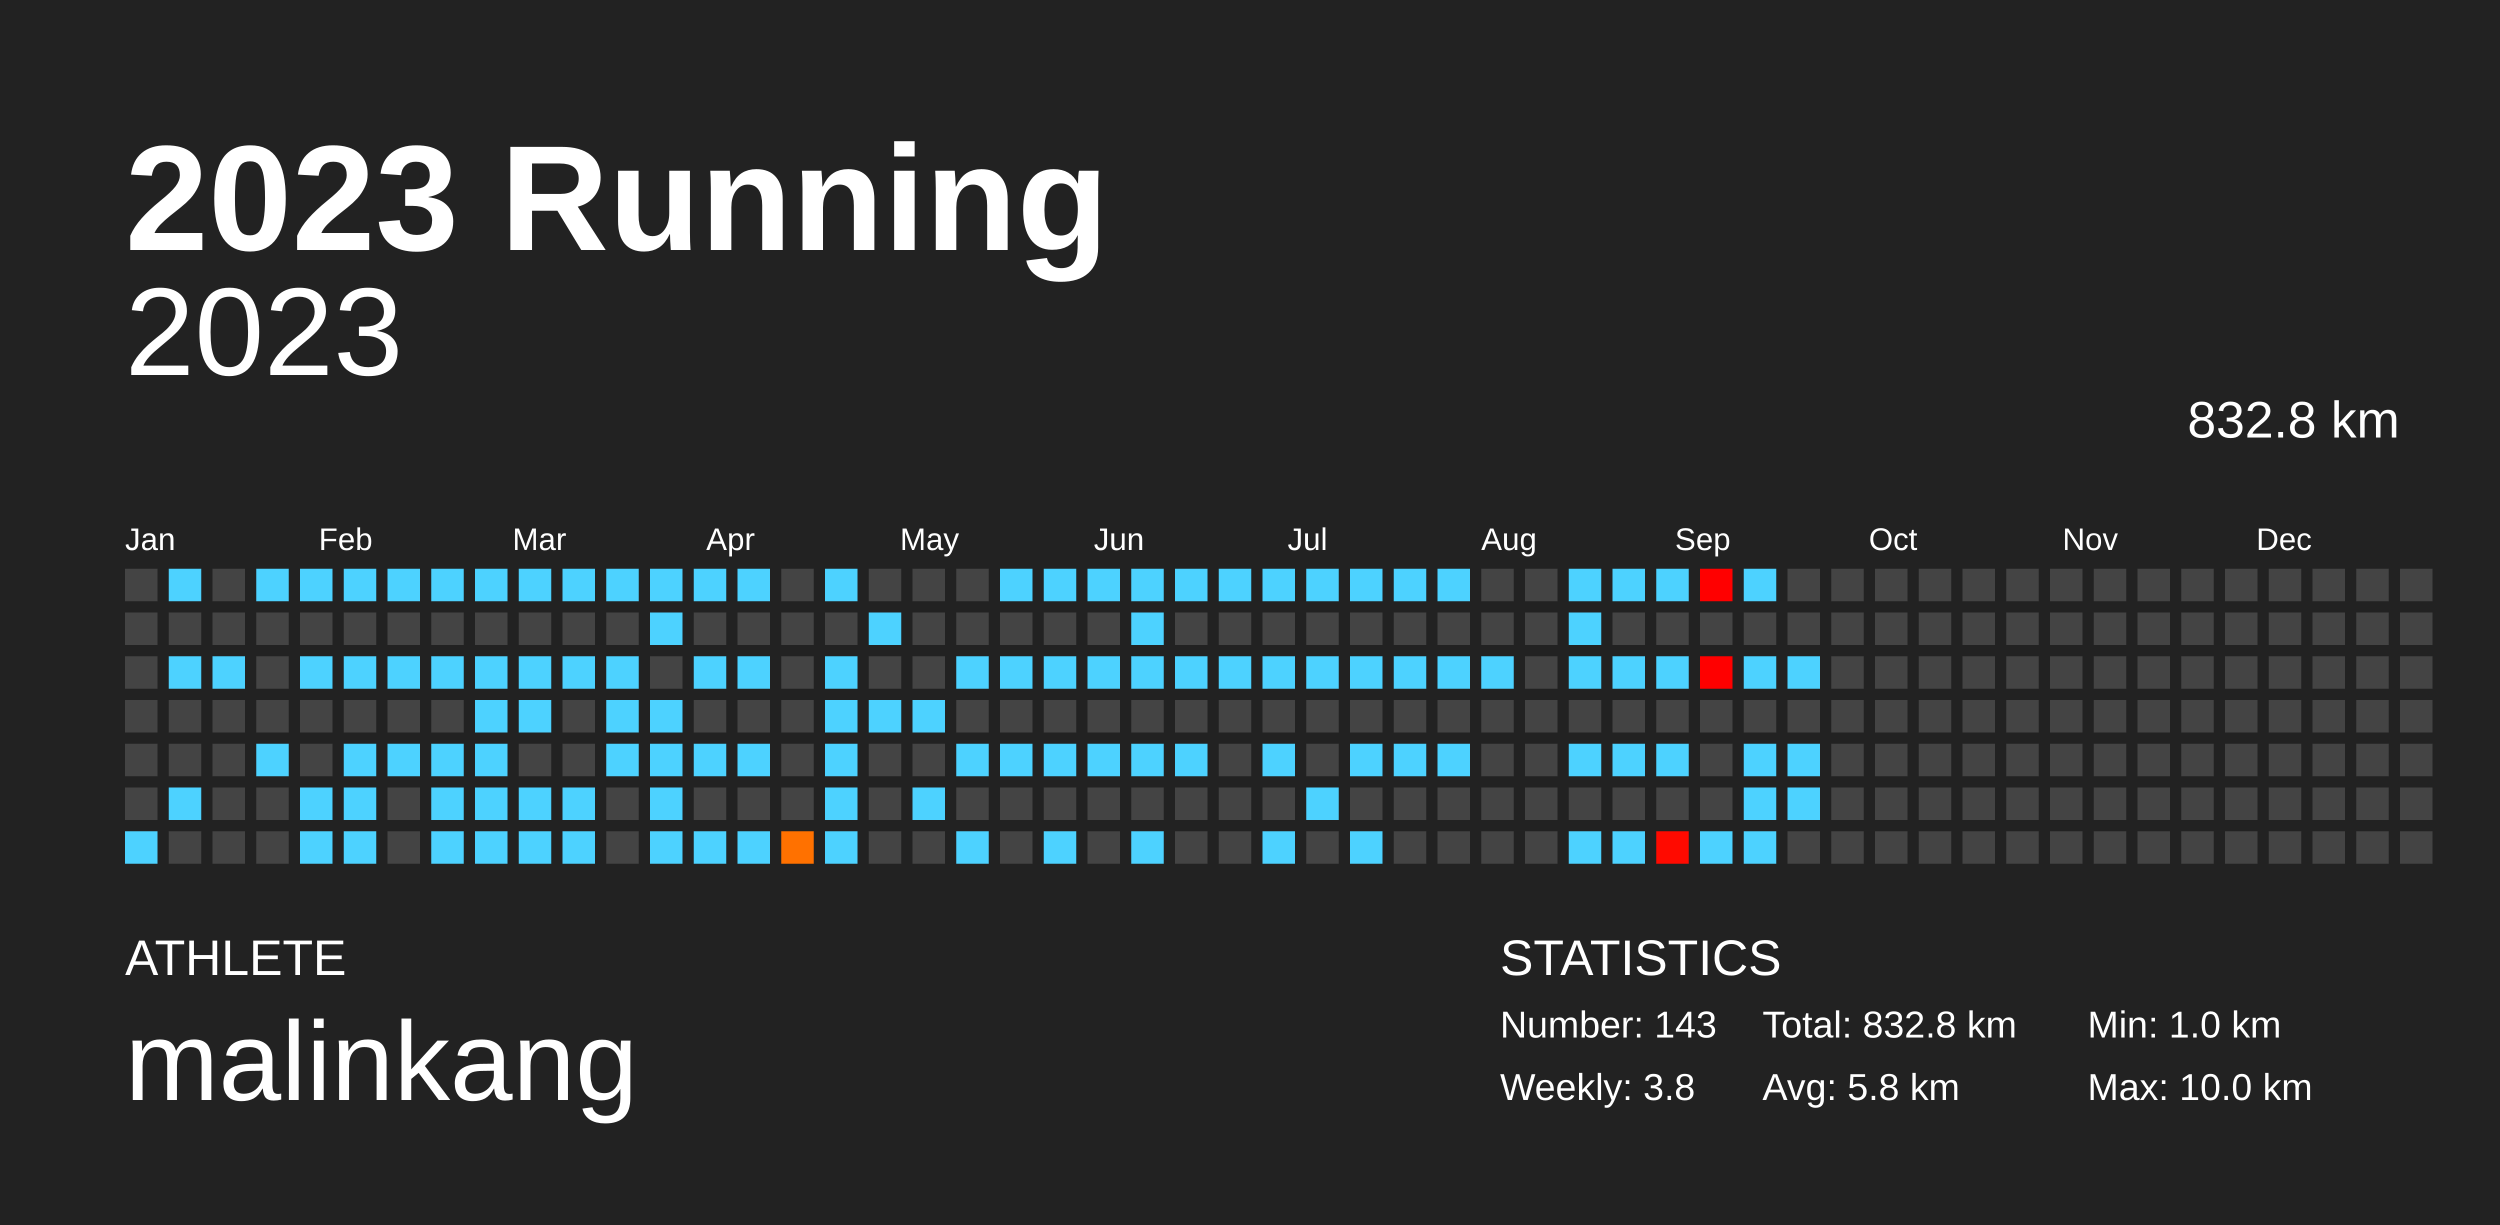
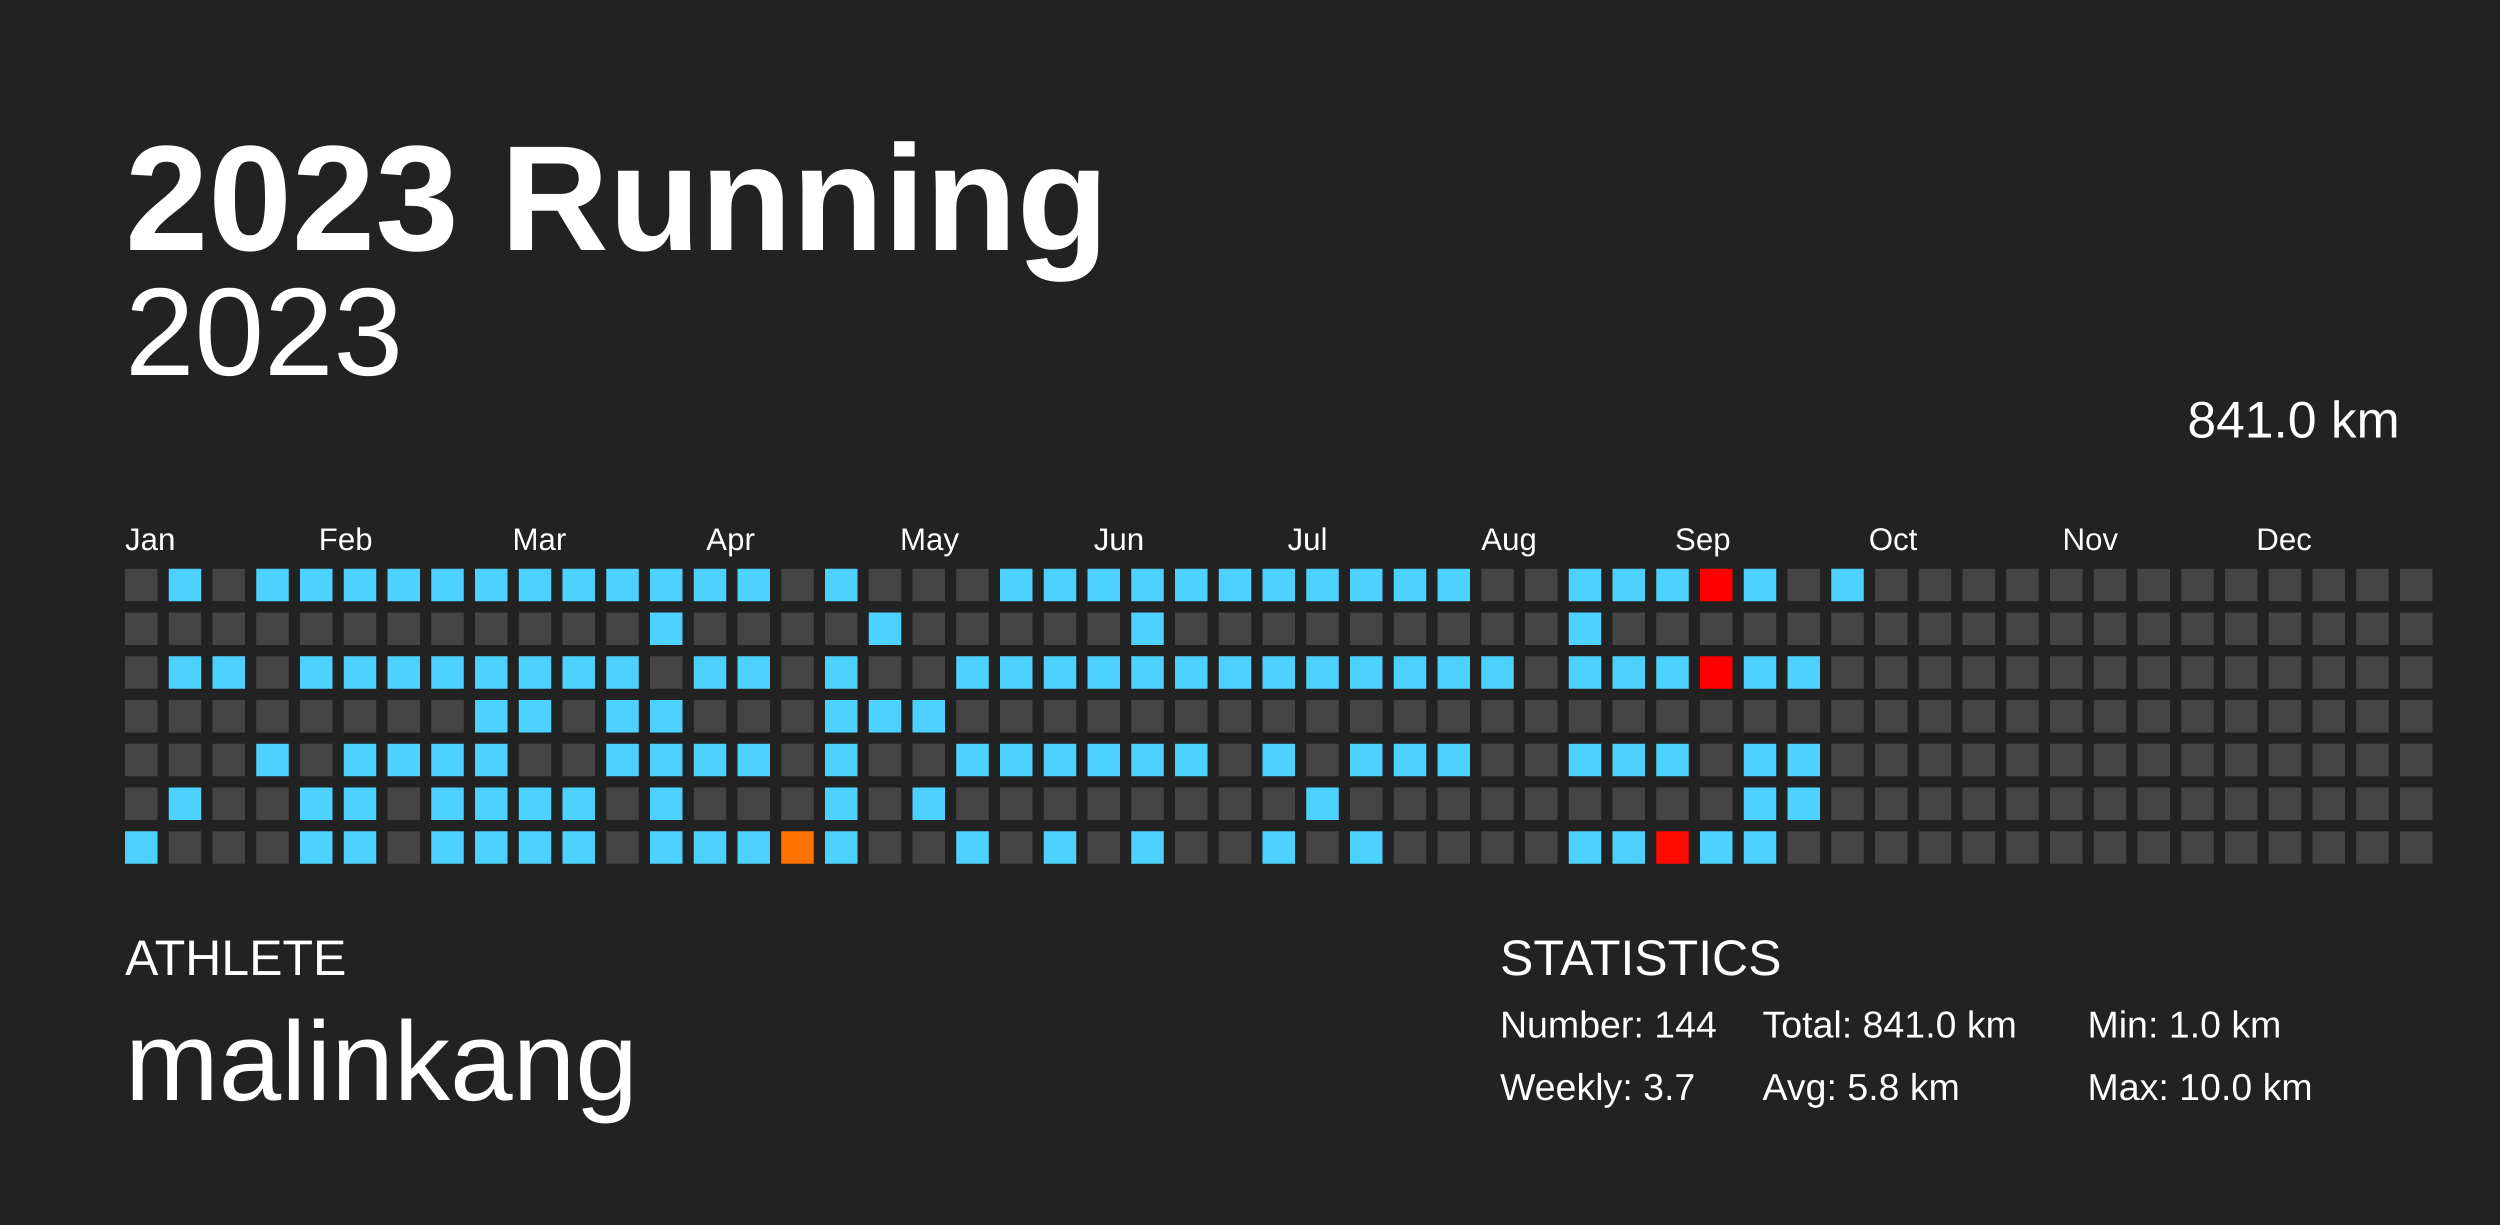
<svg xmlns="http://www.w3.org/2000/svg" baseProfile="full" height="98mm" version="1.1" viewBox="0,0,200,98" width="200mm">
  <defs />
  <rect fill="#222222" height="98" width="200" x="0" y="0" />
  <text fill="#FFFFFF" style="font-size:12px; font-family:Arial; font-weight:bold;" x="10" y="20">2023 Running</text>
  <text fill="#FFFFFF" style="font-size:4px; font-family:Arial" x="10" y="78">ATHLETE</text>
  <text fill="#FFFFFF" style="font-size:9px; font-family:Arial" x="10" y="88">malinkang</text>
  <text fill="#FFFFFF" style="font-size:4px; font-family:Arial" x="120" y="78">STATISTICS</text>
-   <text fill="#FFFFFF" style="font-size:3px; font-family:Arial" x="120" y="83">Number: 143</text>
-   <text fill="#FFFFFF" style="font-size:3px; font-family:Arial" x="120" y="88">Weekly: 3.8</text>
-   <text fill="#FFFFFF" style="font-size:3px; font-family:Arial" x="141" y="83">Total: 832.8 km</text>
+   <text fill="#FFFFFF" style="font-size:3px; font-family:Arial" x="120" y="83">Number: 144</text>
+   <text fill="#FFFFFF" style="font-size:3px; font-family:Arial" x="120" y="88">Weekly: 3.7</text>
+   <text fill="#FFFFFF" style="font-size:3px; font-family:Arial" x="141" y="83">Total: 841.0 km</text>
  <text fill="#FFFFFF" style="font-size:3px; font-family:Arial" x="141" y="88">Avg: 5.8 km</text>
  <text fill="#FFFFFF" style="font-size:3px; font-family:Arial" x="167" y="83">Min: 1.0 km</text>
  <text fill="#FFFFFF" style="font-size:3px; font-family:Arial" x="167" y="88">Max: 10.0 km</text>
  <text alignment-baseline="hanging" fill="#FFFFFF" style="font-size:10.0px; font-family:Arial;" x="10" y="30">2023</text>
-   <text alignment-baseline="hanging" fill="#FFFFFF" style="font-size:4.125px; font-family:Arial;" x="175" y="35">832.8 km</text>
+   <text alignment-baseline="hanging" fill="#FFFFFF" style="font-size:4.125px; font-family:Arial;" x="175" y="35">841.0 km</text>
  <text fill="#FFFFFF" style="font-size:2.5px; font-family:Arial" x="10.0" y="44">Jan</text>
  <text fill="#FFFFFF" style="font-size:2.5px; font-family:Arial" x="25.5" y="44">Feb</text>
  <text fill="#FFFFFF" style="font-size:2.5px; font-family:Arial" x="41.0" y="44">Mar</text>
  <text fill="#FFFFFF" style="font-size:2.5px; font-family:Arial" x="56.5" y="44">Apr</text>
  <text fill="#FFFFFF" style="font-size:2.5px; font-family:Arial" x="72.0" y="44">May</text>
  <text fill="#FFFFFF" style="font-size:2.5px; font-family:Arial" x="87.5" y="44">Jun</text>
  <text fill="#FFFFFF" style="font-size:2.5px; font-family:Arial" x="103.0" y="44">Jul</text>
  <text fill="#FFFFFF" style="font-size:2.5px; font-family:Arial" x="118.5" y="44">Aug</text>
  <text fill="#FFFFFF" style="font-size:2.5px; font-family:Arial" x="134.0" y="44">Sep</text>
  <text fill="#FFFFFF" style="font-size:2.5px; font-family:Arial" x="149.5" y="44">Oct</text>
  <text fill="#FFFFFF" style="font-size:2.5px; font-family:Arial" x="165.0" y="44">Nov</text>
  <text fill="#FFFFFF" style="font-size:2.5px; font-family:Arial" x="180.5" y="44">Dec</text>
  <rect fill="#444444" height="2.6" width="2.6" x="10.0" y="45.5" />
  <rect fill="#444444" height="2.6" width="2.6" x="10.0" y="49.0" />
  <rect fill="#444444" height="2.6" width="2.6" x="10.0" y="52.5" />
  <rect fill="#444444" height="2.6" width="2.6" x="10.0" y="56.0" />
  <rect fill="#444444" height="2.6" width="2.6" x="10.0" y="59.5" />
  <rect fill="#444444" height="2.6" width="2.6" x="10.0" y="63.0" />
  <rect fill="#4dd2ff" height="2.6" width="2.6" x="10.0" y="66.5" />
  <rect fill="#4dd2ff" height="2.6" width="2.6" x="13.5" y="45.5" />
  <rect fill="#444444" height="2.6" width="2.6" x="13.5" y="49.0" />
  <rect fill="#4dd2ff" height="2.6" width="2.6" x="13.5" y="52.5" />
  <rect fill="#444444" height="2.6" width="2.6" x="13.5" y="56.0" />
  <rect fill="#444444" height="2.6" width="2.6" x="13.5" y="59.5" />
  <rect fill="#4dd2ff" height="2.6" width="2.6" x="13.5" y="63.0" />
  <rect fill="#444444" height="2.6" width="2.6" x="13.5" y="66.5" />
  <rect fill="#444444" height="2.6" width="2.6" x="17.0" y="45.5" />
  <rect fill="#444444" height="2.6" width="2.6" x="17.0" y="49.0" />
  <rect fill="#4dd2ff" height="2.6" width="2.6" x="17.0" y="52.5" />
  <rect fill="#444444" height="2.6" width="2.6" x="17.0" y="56.0" />
  <rect fill="#444444" height="2.6" width="2.6" x="17.0" y="59.5" />
  <rect fill="#444444" height="2.6" width="2.6" x="17.0" y="63.0" />
  <rect fill="#444444" height="2.6" width="2.6" x="17.0" y="66.5" />
  <rect fill="#4dd2ff" height="2.6" width="2.6" x="20.5" y="45.5" />
  <rect fill="#444444" height="2.6" width="2.6" x="20.5" y="49.0" />
  <rect fill="#444444" height="2.6" width="2.6" x="20.5" y="52.5" />
  <rect fill="#444444" height="2.6" width="2.6" x="20.5" y="56.0" />
  <rect fill="#4dd2ff" height="2.6" width="2.6" x="20.5" y="59.5" />
  <rect fill="#444444" height="2.6" width="2.6" x="20.5" y="63.0" />
  <rect fill="#444444" height="2.6" width="2.6" x="20.5" y="66.5" />
  <rect fill="#4dd2ff" height="2.6" width="2.6" x="24.0" y="45.5" />
  <rect fill="#444444" height="2.6" width="2.6" x="24.0" y="49.0" />
  <rect fill="#4dd2ff" height="2.6" width="2.6" x="24.0" y="52.5" />
  <rect fill="#444444" height="2.6" width="2.6" x="24.0" y="56.0" />
  <rect fill="#444444" height="2.6" width="2.6" x="24.0" y="59.5" />
  <rect fill="#4dd2ff" height="2.6" width="2.6" x="24.0" y="63.0" />
  <rect fill="#4dd2ff" height="2.6" width="2.6" x="24.0" y="66.5" />
  <rect fill="#4dd2ff" height="2.6" width="2.6" x="27.5" y="45.5" />
  <rect fill="#444444" height="2.6" width="2.6" x="27.5" y="49.0" />
  <rect fill="#4dd2ff" height="2.6" width="2.6" x="27.5" y="52.5" />
  <rect fill="#444444" height="2.6" width="2.6" x="27.5" y="56.0" />
  <rect fill="#4dd2ff" height="2.6" width="2.6" x="27.5" y="59.5" />
  <rect fill="#4dd2ff" height="2.6" width="2.6" x="27.5" y="63.0" />
  <rect fill="#4dd2ff" height="2.6" width="2.6" x="27.5" y="66.5" />
  <rect fill="#4dd2ff" height="2.6" width="2.6" x="31.0" y="45.5" />
  <rect fill="#444444" height="2.6" width="2.6" x="31.0" y="49.0" />
  <rect fill="#4dd2ff" height="2.6" width="2.6" x="31.0" y="52.5" />
  <rect fill="#444444" height="2.6" width="2.6" x="31.0" y="56.0" />
  <rect fill="#4dd2ff" height="2.6" width="2.6" x="31.0" y="59.5" />
  <rect fill="#444444" height="2.6" width="2.6" x="31.0" y="63.0" />
  <rect fill="#444444" height="2.6" width="2.6" x="31.0" y="66.5" />
  <rect fill="#4dd2ff" height="2.6" width="2.6" x="34.5" y="45.5" />
  <rect fill="#444444" height="2.6" width="2.6" x="34.5" y="49.0" />
  <rect fill="#4dd2ff" height="2.6" width="2.6" x="34.5" y="52.5" />
  <rect fill="#444444" height="2.6" width="2.6" x="34.5" y="56.0" />
  <rect fill="#4dd2ff" height="2.6" width="2.6" x="34.5" y="59.5" />
  <rect fill="#4dd2ff" height="2.6" width="2.6" x="34.5" y="63.0" />
  <rect fill="#4dd2ff" height="2.6" width="2.6" x="34.5" y="66.5" />
  <rect fill="#4dd2ff" height="2.6" width="2.6" x="38.0" y="45.5" />
  <rect fill="#444444" height="2.6" width="2.6" x="38.0" y="49.0" />
  <rect fill="#4dd2ff" height="2.6" width="2.6" x="38.0" y="52.5" />
  <rect fill="#4dd2ff" height="2.6" width="2.6" x="38.0" y="56.0" />
  <rect fill="#4dd2ff" height="2.6" width="2.6" x="38.0" y="59.5" />
  <rect fill="#4dd2ff" height="2.6" width="2.6" x="38.0" y="63.0" />
  <rect fill="#4dd2ff" height="2.6" width="2.6" x="38.0" y="66.5" />
  <rect fill="#4dd2ff" height="2.6" width="2.6" x="41.5" y="45.5" />
  <rect fill="#444444" height="2.6" width="2.6" x="41.5" y="49.0" />
  <rect fill="#4dd2ff" height="2.6" width="2.6" x="41.5" y="52.5" />
  <rect fill="#4dd2ff" height="2.6" width="2.6" x="41.5" y="56.0" />
  <rect fill="#444444" height="2.6" width="2.6" x="41.5" y="59.5" />
  <rect fill="#4dd2ff" height="2.6" width="2.6" x="41.5" y="63.0" />
  <rect fill="#4dd2ff" height="2.6" width="2.6" x="41.5" y="66.5" />
  <rect fill="#4dd2ff" height="2.6" width="2.6" x="45.0" y="45.5" />
  <rect fill="#444444" height="2.6" width="2.6" x="45.0" y="49.0" />
  <rect fill="#4dd2ff" height="2.6" width="2.6" x="45.0" y="52.5" />
  <rect fill="#444444" height="2.6" width="2.6" x="45.0" y="56.0" />
  <rect fill="#444444" height="2.6" width="2.6" x="45.0" y="59.5" />
  <rect fill="#4dd2ff" height="2.6" width="2.6" x="45.0" y="63.0" />
  <rect fill="#4dd2ff" height="2.6" width="2.6" x="45.0" y="66.5" />
  <rect fill="#4dd2ff" height="2.6" width="2.6" x="48.5" y="45.5" />
  <rect fill="#444444" height="2.6" width="2.6" x="48.5" y="49.0" />
  <rect fill="#4dd2ff" height="2.6" width="2.6" x="48.5" y="52.5" />
  <rect fill="#4dd2ff" height="2.6" width="2.6" x="48.5" y="56.0" />
  <rect fill="#4dd2ff" height="2.6" width="2.6" x="48.5" y="59.5" />
  <rect fill="#444444" height="2.6" width="2.6" x="48.5" y="63.0" />
  <rect fill="#444444" height="2.6" width="2.6" x="48.5" y="66.5" />
  <rect fill="#4dd2ff" height="2.6" width="2.6" x="52.0" y="45.5" />
  <rect fill="#4dd2ff" height="2.6" width="2.6" x="52.0" y="49.0" />
  <rect fill="#444444" height="2.6" width="2.6" x="52.0" y="52.5" />
  <rect fill="#4dd2ff" height="2.6" width="2.6" x="52.0" y="56.0" />
  <rect fill="#4dd2ff" height="2.6" width="2.6" x="52.0" y="59.5" />
  <rect fill="#4dd2ff" height="2.6" width="2.6" x="52.0" y="63.0" />
  <rect fill="#4dd2ff" height="2.6" width="2.6" x="52.0" y="66.5" />
  <rect fill="#4dd2ff" height="2.6" width="2.6" x="55.5" y="45.5" />
  <rect fill="#444444" height="2.6" width="2.6" x="55.5" y="49.0" />
  <rect fill="#4dd2ff" height="2.6" width="2.6" x="55.5" y="52.5" />
  <rect fill="#444444" height="2.6" width="2.6" x="55.5" y="56.0" />
  <rect fill="#4dd2ff" height="2.6" width="2.6" x="55.5" y="59.5" />
  <rect fill="#444444" height="2.6" width="2.6" x="55.5" y="63.0" />
  <rect fill="#4dd2ff" height="2.6" width="2.6" x="55.5" y="66.5" />
  <rect fill="#4dd2ff" height="2.6" width="2.6" x="59.0" y="45.5" />
  <rect fill="#444444" height="2.6" width="2.6" x="59.0" y="49.0" />
  <rect fill="#4dd2ff" height="2.6" width="2.6" x="59.0" y="52.5" />
  <rect fill="#444444" height="2.6" width="2.6" x="59.0" y="56.0" />
  <rect fill="#4dd2ff" height="2.6" width="2.6" x="59.0" y="59.5" />
  <rect fill="#444444" height="2.6" width="2.6" x="59.0" y="63.0" />
  <rect fill="#4dd2ff" height="2.6" width="2.6" x="59.0" y="66.5" />
  <rect fill="#444444" height="2.6" width="2.6" x="62.5" y="45.5" />
  <rect fill="#444444" height="2.6" width="2.6" x="62.5" y="49.0" />
  <rect fill="#444444" height="2.6" width="2.6" x="62.5" y="52.5" />
  <rect fill="#444444" height="2.6" width="2.6" x="62.5" y="56.0" />
  <rect fill="#444444" height="2.6" width="2.6" x="62.5" y="59.5" />
  <rect fill="#444444" height="2.6" width="2.6" x="62.5" y="63.0" />
  <rect fill="#ff7100" height="2.6" width="2.6" x="62.5" y="66.5" />
  <rect fill="#4dd2ff" height="2.6" width="2.6" x="66.0" y="45.5" />
  <rect fill="#444444" height="2.6" width="2.6" x="66.0" y="49.0" />
  <rect fill="#4dd2ff" height="2.6" width="2.6" x="66.0" y="52.5" />
  <rect fill="#4dd2ff" height="2.6" width="2.6" x="66.0" y="56.0" />
  <rect fill="#4dd2ff" height="2.6" width="2.6" x="66.0" y="59.5" />
  <rect fill="#4dd2ff" height="2.6" width="2.6" x="66.0" y="63.0" />
  <rect fill="#4dd2ff" height="2.6" width="2.6" x="66.0" y="66.5" />
  <rect fill="#444444" height="2.6" width="2.6" x="69.5" y="45.5" />
  <rect fill="#4dd2ff" height="2.6" width="2.6" x="69.5" y="49.0" />
  <rect fill="#444444" height="2.6" width="2.6" x="69.5" y="52.5" />
  <rect fill="#4dd2ff" height="2.6" width="2.6" x="69.5" y="56.0" />
  <rect fill="#444444" height="2.6" width="2.6" x="69.5" y="59.5" />
  <rect fill="#444444" height="2.6" width="2.6" x="69.5" y="63.0" />
  <rect fill="#444444" height="2.6" width="2.6" x="69.5" y="66.5" />
  <rect fill="#444444" height="2.6" width="2.6" x="73.0" y="45.5" />
  <rect fill="#444444" height="2.6" width="2.6" x="73.0" y="49.0" />
  <rect fill="#444444" height="2.6" width="2.6" x="73.0" y="52.5" />
  <rect fill="#4dd2ff" height="2.6" width="2.6" x="73.0" y="56.0" />
  <rect fill="#444444" height="2.6" width="2.6" x="73.0" y="59.5" />
  <rect fill="#4dd2ff" height="2.6" width="2.6" x="73.0" y="63.0" />
  <rect fill="#444444" height="2.6" width="2.6" x="73.0" y="66.5" />
  <rect fill="#444444" height="2.6" width="2.6" x="76.5" y="45.5" />
  <rect fill="#444444" height="2.6" width="2.6" x="76.5" y="49.0" />
  <rect fill="#4dd2ff" height="2.6" width="2.6" x="76.5" y="52.5" />
  <rect fill="#444444" height="2.6" width="2.6" x="76.5" y="56.0" />
  <rect fill="#4dd2ff" height="2.6" width="2.6" x="76.5" y="59.5" />
  <rect fill="#444444" height="2.6" width="2.6" x="76.5" y="63.0" />
  <rect fill="#4dd2ff" height="2.6" width="2.6" x="76.5" y="66.5" />
  <rect fill="#4dd2ff" height="2.6" width="2.6" x="80.0" y="45.5" />
  <rect fill="#444444" height="2.6" width="2.6" x="80.0" y="49.0" />
  <rect fill="#4dd2ff" height="2.6" width="2.6" x="80.0" y="52.5" />
  <rect fill="#444444" height="2.6" width="2.6" x="80.0" y="56.0" />
  <rect fill="#4dd2ff" height="2.6" width="2.6" x="80.0" y="59.5" />
  <rect fill="#444444" height="2.6" width="2.6" x="80.0" y="63.0" />
  <rect fill="#444444" height="2.6" width="2.6" x="80.0" y="66.5" />
  <rect fill="#4dd2ff" height="2.6" width="2.6" x="83.5" y="45.5" />
  <rect fill="#444444" height="2.6" width="2.6" x="83.5" y="49.0" />
  <rect fill="#4dd2ff" height="2.6" width="2.6" x="83.5" y="52.5" />
  <rect fill="#444444" height="2.6" width="2.6" x="83.5" y="56.0" />
  <rect fill="#4dd2ff" height="2.6" width="2.6" x="83.5" y="59.5" />
  <rect fill="#444444" height="2.6" width="2.6" x="83.5" y="63.0" />
  <rect fill="#4dd2ff" height="2.6" width="2.6" x="83.5" y="66.5" />
  <rect fill="#4dd2ff" height="2.6" width="2.6" x="87.0" y="45.5" />
  <rect fill="#444444" height="2.6" width="2.6" x="87.0" y="49.0" />
  <rect fill="#4dd2ff" height="2.6" width="2.6" x="87.0" y="52.5" />
  <rect fill="#444444" height="2.6" width="2.6" x="87.0" y="56.0" />
  <rect fill="#4dd2ff" height="2.6" width="2.6" x="87.0" y="59.5" />
  <rect fill="#444444" height="2.6" width="2.6" x="87.0" y="63.0" />
  <rect fill="#444444" height="2.6" width="2.6" x="87.0" y="66.5" />
  <rect fill="#4dd2ff" height="2.6" width="2.6" x="90.5" y="45.5" />
  <rect fill="#4dd2ff" height="2.6" width="2.6" x="90.5" y="49.0" />
  <rect fill="#4dd2ff" height="2.6" width="2.6" x="90.5" y="52.5" />
  <rect fill="#444444" height="2.6" width="2.6" x="90.5" y="56.0" />
  <rect fill="#4dd2ff" height="2.6" width="2.6" x="90.5" y="59.5" />
  <rect fill="#444444" height="2.6" width="2.6" x="90.5" y="63.0" />
  <rect fill="#4dd2ff" height="2.6" width="2.6" x="90.5" y="66.5" />
  <rect fill="#4dd2ff" height="2.6" width="2.6" x="94.0" y="45.5" />
  <rect fill="#444444" height="2.6" width="2.6" x="94.0" y="49.0" />
  <rect fill="#4dd2ff" height="2.6" width="2.6" x="94.0" y="52.5" />
  <rect fill="#444444" height="2.6" width="2.6" x="94.0" y="56.0" />
  <rect fill="#4dd2ff" height="2.6" width="2.6" x="94.0" y="59.5" />
  <rect fill="#444444" height="2.6" width="2.6" x="94.0" y="63.0" />
  <rect fill="#444444" height="2.6" width="2.6" x="94.0" y="66.5" />
  <rect fill="#4dd2ff" height="2.6" width="2.6" x="97.5" y="45.5" />
  <rect fill="#444444" height="2.6" width="2.6" x="97.5" y="49.0" />
  <rect fill="#4dd2ff" height="2.6" width="2.6" x="97.5" y="52.5" />
  <rect fill="#444444" height="2.6" width="2.6" x="97.5" y="56.0" />
  <rect fill="#444444" height="2.6" width="2.6" x="97.5" y="59.5" />
  <rect fill="#444444" height="2.6" width="2.6" x="97.5" y="63.0" />
  <rect fill="#444444" height="2.6" width="2.6" x="97.5" y="66.5" />
  <rect fill="#4dd2ff" height="2.6" width="2.6" x="101.0" y="45.5" />
  <rect fill="#444444" height="2.6" width="2.6" x="101.0" y="49.0" />
  <rect fill="#4dd2ff" height="2.6" width="2.6" x="101.0" y="52.5" />
  <rect fill="#444444" height="2.6" width="2.6" x="101.0" y="56.0" />
  <rect fill="#4dd2ff" height="2.6" width="2.6" x="101.0" y="59.5" />
  <rect fill="#444444" height="2.6" width="2.6" x="101.0" y="63.0" />
  <rect fill="#4dd2ff" height="2.6" width="2.6" x="101.0" y="66.5" />
  <rect fill="#4dd2ff" height="2.6" width="2.6" x="104.5" y="45.5" />
  <rect fill="#444444" height="2.6" width="2.6" x="104.5" y="49.0" />
  <rect fill="#4dd2ff" height="2.6" width="2.6" x="104.5" y="52.5" />
  <rect fill="#444444" height="2.6" width="2.6" x="104.5" y="56.0" />
  <rect fill="#444444" height="2.6" width="2.6" x="104.5" y="59.5" />
  <rect fill="#4dd2ff" height="2.6" width="2.6" x="104.5" y="63.0" />
  <rect fill="#444444" height="2.6" width="2.6" x="104.5" y="66.5" />
  <rect fill="#4dd2ff" height="2.6" width="2.6" x="108.0" y="45.5" />
  <rect fill="#444444" height="2.6" width="2.6" x="108.0" y="49.0" />
  <rect fill="#4dd2ff" height="2.6" width="2.6" x="108.0" y="52.5" />
  <rect fill="#444444" height="2.6" width="2.6" x="108.0" y="56.0" />
  <rect fill="#4dd2ff" height="2.6" width="2.6" x="108.0" y="59.5" />
  <rect fill="#444444" height="2.6" width="2.6" x="108.0" y="63.0" />
  <rect fill="#4dd2ff" height="2.6" width="2.6" x="108.0" y="66.5" />
  <rect fill="#4dd2ff" height="2.6" width="2.6" x="111.5" y="45.5" />
  <rect fill="#444444" height="2.6" width="2.6" x="111.5" y="49.0" />
  <rect fill="#4dd2ff" height="2.6" width="2.6" x="111.5" y="52.5" />
  <rect fill="#444444" height="2.6" width="2.6" x="111.5" y="56.0" />
  <rect fill="#4dd2ff" height="2.6" width="2.6" x="111.5" y="59.5" />
  <rect fill="#444444" height="2.6" width="2.6" x="111.5" y="63.0" />
  <rect fill="#444444" height="2.6" width="2.6" x="111.5" y="66.5" />
  <rect fill="#4dd2ff" height="2.6" width="2.6" x="115.0" y="45.5" />
  <rect fill="#444444" height="2.6" width="2.6" x="115.0" y="49.0" />
  <rect fill="#4dd2ff" height="2.6" width="2.6" x="115.0" y="52.5" />
  <rect fill="#444444" height="2.6" width="2.6" x="115.0" y="56.0" />
  <rect fill="#4dd2ff" height="2.6" width="2.6" x="115.0" y="59.5" />
  <rect fill="#444444" height="2.6" width="2.6" x="115.0" y="63.0" />
  <rect fill="#444444" height="2.6" width="2.6" x="115.0" y="66.5" />
  <rect fill="#444444" height="2.6" width="2.6" x="118.5" y="45.5" />
  <rect fill="#444444" height="2.6" width="2.6" x="118.5" y="49.0" />
  <rect fill="#4dd2ff" height="2.6" width="2.6" x="118.5" y="52.5" />
  <rect fill="#444444" height="2.6" width="2.6" x="118.5" y="56.0" />
  <rect fill="#444444" height="2.6" width="2.6" x="118.5" y="59.5" />
  <rect fill="#444444" height="2.6" width="2.6" x="118.5" y="63.0" />
  <rect fill="#444444" height="2.6" width="2.6" x="118.5" y="66.5" />
  <rect fill="#444444" height="2.6" width="2.6" x="122.0" y="45.5" />
  <rect fill="#444444" height="2.6" width="2.6" x="122.0" y="49.0" />
  <rect fill="#444444" height="2.6" width="2.6" x="122.0" y="52.5" />
  <rect fill="#444444" height="2.6" width="2.6" x="122.0" y="56.0" />
  <rect fill="#444444" height="2.6" width="2.6" x="122.0" y="59.5" />
  <rect fill="#444444" height="2.6" width="2.6" x="122.0" y="63.0" />
  <rect fill="#444444" height="2.6" width="2.6" x="122.0" y="66.5" />
  <rect fill="#4dd2ff" height="2.6" width="2.6" x="125.5" y="45.5" />
  <rect fill="#4dd2ff" height="2.6" width="2.6" x="125.5" y="49.0" />
  <rect fill="#4dd2ff" height="2.6" width="2.6" x="125.5" y="52.5" />
  <rect fill="#444444" height="2.6" width="2.6" x="125.5" y="56.0" />
  <rect fill="#4dd2ff" height="2.6" width="2.6" x="125.5" y="59.5" />
  <rect fill="#444444" height="2.6" width="2.6" x="125.5" y="63.0" />
  <rect fill="#4dd2ff" height="2.6" width="2.6" x="125.5" y="66.5" />
  <rect fill="#4dd2ff" height="2.6" width="2.6" x="129.0" y="45.5" />
  <rect fill="#444444" height="2.6" width="2.6" x="129.0" y="49.0" />
  <rect fill="#4dd2ff" height="2.6" width="2.6" x="129.0" y="52.5" />
  <rect fill="#444444" height="2.6" width="2.6" x="129.0" y="56.0" />
  <rect fill="#4dd2ff" height="2.6" width="2.6" x="129.0" y="59.5" />
  <rect fill="#444444" height="2.6" width="2.6" x="129.0" y="63.0" />
  <rect fill="#4dd2ff" height="2.6" width="2.6" x="129.0" y="66.5" />
  <rect fill="#4dd2ff" height="2.6" width="2.6" x="132.5" y="45.5" />
  <rect fill="#444444" height="2.6" width="2.6" x="132.5" y="49.0" />
  <rect fill="#4dd2ff" height="2.6" width="2.6" x="132.5" y="52.5" />
  <rect fill="#444444" height="2.6" width="2.6" x="132.5" y="56.0" />
  <rect fill="#4dd2ff" height="2.6" width="2.6" x="132.5" y="59.5" />
  <rect fill="#444444" height="2.6" width="2.6" x="132.5" y="63.0" />
  <rect fill="#ff0a00" height="2.6" width="2.6" x="132.5" y="66.5" />
  <rect fill="#ff0000" height="2.6" width="2.6" x="136.0" y="45.5" />
  <rect fill="#444444" height="2.6" width="2.6" x="136.0" y="49.0" />
  <rect fill="#ff0000" height="2.6" width="2.6" x="136.0" y="52.5" />
  <rect fill="#444444" height="2.6" width="2.6" x="136.0" y="56.0" />
  <rect fill="#444444" height="2.6" width="2.6" x="136.0" y="59.5" />
  <rect fill="#444444" height="2.6" width="2.6" x="136.0" y="63.0" />
  <rect fill="#4dd2ff" height="2.6" width="2.6" x="136.0" y="66.5" />
  <rect fill="#4dd2ff" height="2.6" width="2.6" x="139.5" y="45.5" />
  <rect fill="#444444" height="2.6" width="2.6" x="139.5" y="49.0" />
  <rect fill="#4dd2ff" height="2.6" width="2.6" x="139.5" y="52.5" />
  <rect fill="#444444" height="2.6" width="2.6" x="139.5" y="56.0" />
  <rect fill="#4dd2ff" height="2.6" width="2.6" x="139.5" y="59.5" />
  <rect fill="#4dd2ff" height="2.6" width="2.6" x="139.5" y="63.0" />
  <rect fill="#4dd2ff" height="2.6" width="2.6" x="139.5" y="66.5" />
  <rect fill="#444444" height="2.6" width="2.6" x="143.0" y="45.5" />
  <rect fill="#444444" height="2.6" width="2.6" x="143.0" y="49.0" />
  <rect fill="#4dd2ff" height="2.6" width="2.6" x="143.0" y="52.5" />
  <rect fill="#444444" height="2.6" width="2.6" x="143.0" y="56.0" />
  <rect fill="#4dd2ff" height="2.6" width="2.6" x="143.0" y="59.5" />
  <rect fill="#4dd2ff" height="2.6" width="2.6" x="143.0" y="63.0" />
  <rect fill="#444444" height="2.6" width="2.6" x="143.0" y="66.5" />
-   <rect fill="#444444" height="2.6" width="2.6" x="146.5" y="45.5" />
+   <rect fill="#4dd2ff" height="2.6" width="2.6" x="146.5" y="45.5" />
  <rect fill="#444444" height="2.6" width="2.6" x="146.5" y="49.0" />
  <rect fill="#444444" height="2.6" width="2.6" x="146.5" y="52.5" />
  <rect fill="#444444" height="2.6" width="2.6" x="146.5" y="56.0" />
  <rect fill="#444444" height="2.6" width="2.6" x="146.5" y="59.5" />
  <rect fill="#444444" height="2.6" width="2.6" x="146.5" y="63.0" />
  <rect fill="#444444" height="2.6" width="2.6" x="146.5" y="66.5" />
  <rect fill="#444444" height="2.6" width="2.6" x="150.0" y="45.5" />
  <rect fill="#444444" height="2.6" width="2.6" x="150.0" y="49.0" />
  <rect fill="#444444" height="2.6" width="2.6" x="150.0" y="52.5" />
  <rect fill="#444444" height="2.6" width="2.6" x="150.0" y="56.0" />
  <rect fill="#444444" height="2.6" width="2.6" x="150.0" y="59.5" />
  <rect fill="#444444" height="2.6" width="2.6" x="150.0" y="63.0" />
  <rect fill="#444444" height="2.6" width="2.6" x="150.0" y="66.5" />
  <rect fill="#444444" height="2.6" width="2.6" x="153.5" y="45.5" />
  <rect fill="#444444" height="2.6" width="2.6" x="153.5" y="49.0" />
  <rect fill="#444444" height="2.6" width="2.6" x="153.5" y="52.5" />
  <rect fill="#444444" height="2.6" width="2.6" x="153.5" y="56.0" />
  <rect fill="#444444" height="2.6" width="2.6" x="153.5" y="59.5" />
  <rect fill="#444444" height="2.6" width="2.6" x="153.5" y="63.0" />
  <rect fill="#444444" height="2.6" width="2.6" x="153.5" y="66.5" />
  <rect fill="#444444" height="2.6" width="2.6" x="157.0" y="45.5" />
  <rect fill="#444444" height="2.6" width="2.6" x="157.0" y="49.0" />
  <rect fill="#444444" height="2.6" width="2.6" x="157.0" y="52.5" />
  <rect fill="#444444" height="2.6" width="2.6" x="157.0" y="56.0" />
  <rect fill="#444444" height="2.6" width="2.6" x="157.0" y="59.5" />
  <rect fill="#444444" height="2.6" width="2.6" x="157.0" y="63.0" />
  <rect fill="#444444" height="2.6" width="2.6" x="157.0" y="66.5" />
  <rect fill="#444444" height="2.6" width="2.6" x="160.5" y="45.5" />
  <rect fill="#444444" height="2.6" width="2.6" x="160.5" y="49.0" />
  <rect fill="#444444" height="2.6" width="2.6" x="160.5" y="52.5" />
  <rect fill="#444444" height="2.6" width="2.6" x="160.5" y="56.0" />
  <rect fill="#444444" height="2.6" width="2.6" x="160.5" y="59.5" />
  <rect fill="#444444" height="2.6" width="2.6" x="160.5" y="63.0" />
  <rect fill="#444444" height="2.6" width="2.6" x="160.5" y="66.5" />
  <rect fill="#444444" height="2.6" width="2.6" x="164.0" y="45.5" />
  <rect fill="#444444" height="2.6" width="2.6" x="164.0" y="49.0" />
  <rect fill="#444444" height="2.6" width="2.6" x="164.0" y="52.5" />
  <rect fill="#444444" height="2.6" width="2.6" x="164.0" y="56.0" />
  <rect fill="#444444" height="2.6" width="2.6" x="164.0" y="59.5" />
  <rect fill="#444444" height="2.6" width="2.6" x="164.0" y="63.0" />
  <rect fill="#444444" height="2.6" width="2.6" x="164.0" y="66.5" />
  <rect fill="#444444" height="2.6" width="2.6" x="167.5" y="45.5" />
  <rect fill="#444444" height="2.6" width="2.6" x="167.5" y="49.0" />
  <rect fill="#444444" height="2.6" width="2.6" x="167.5" y="52.5" />
  <rect fill="#444444" height="2.6" width="2.6" x="167.5" y="56.0" />
  <rect fill="#444444" height="2.6" width="2.6" x="167.5" y="59.5" />
  <rect fill="#444444" height="2.6" width="2.6" x="167.5" y="63.0" />
  <rect fill="#444444" height="2.6" width="2.6" x="167.5" y="66.5" />
  <rect fill="#444444" height="2.6" width="2.6" x="171.0" y="45.5" />
  <rect fill="#444444" height="2.6" width="2.6" x="171.0" y="49.0" />
  <rect fill="#444444" height="2.6" width="2.6" x="171.0" y="52.5" />
  <rect fill="#444444" height="2.6" width="2.6" x="171.0" y="56.0" />
  <rect fill="#444444" height="2.6" width="2.6" x="171.0" y="59.5" />
  <rect fill="#444444" height="2.6" width="2.6" x="171.0" y="63.0" />
  <rect fill="#444444" height="2.6" width="2.6" x="171.0" y="66.5" />
  <rect fill="#444444" height="2.6" width="2.6" x="174.5" y="45.5" />
  <rect fill="#444444" height="2.6" width="2.6" x="174.5" y="49.0" />
  <rect fill="#444444" height="2.6" width="2.6" x="174.5" y="52.5" />
  <rect fill="#444444" height="2.6" width="2.6" x="174.5" y="56.0" />
  <rect fill="#444444" height="2.6" width="2.6" x="174.5" y="59.5" />
  <rect fill="#444444" height="2.6" width="2.6" x="174.5" y="63.0" />
  <rect fill="#444444" height="2.6" width="2.6" x="174.5" y="66.5" />
  <rect fill="#444444" height="2.6" width="2.6" x="178.0" y="45.5" />
  <rect fill="#444444" height="2.6" width="2.6" x="178.0" y="49.0" />
  <rect fill="#444444" height="2.6" width="2.6" x="178.0" y="52.5" />
  <rect fill="#444444" height="2.6" width="2.6" x="178.0" y="56.0" />
  <rect fill="#444444" height="2.6" width="2.6" x="178.0" y="59.5" />
  <rect fill="#444444" height="2.6" width="2.6" x="178.0" y="63.0" />
  <rect fill="#444444" height="2.6" width="2.6" x="178.0" y="66.5" />
  <rect fill="#444444" height="2.6" width="2.6" x="181.5" y="45.5" />
  <rect fill="#444444" height="2.6" width="2.6" x="181.5" y="49.0" />
  <rect fill="#444444" height="2.6" width="2.6" x="181.5" y="52.5" />
  <rect fill="#444444" height="2.6" width="2.6" x="181.5" y="56.0" />
  <rect fill="#444444" height="2.6" width="2.6" x="181.5" y="59.5" />
  <rect fill="#444444" height="2.6" width="2.6" x="181.5" y="63.0" />
  <rect fill="#444444" height="2.6" width="2.6" x="181.5" y="66.5" />
  <rect fill="#444444" height="2.6" width="2.6" x="185.0" y="45.5" />
  <rect fill="#444444" height="2.6" width="2.6" x="185.0" y="49.0" />
  <rect fill="#444444" height="2.6" width="2.6" x="185.0" y="52.5" />
  <rect fill="#444444" height="2.6" width="2.6" x="185.0" y="56.0" />
  <rect fill="#444444" height="2.6" width="2.6" x="185.0" y="59.5" />
  <rect fill="#444444" height="2.6" width="2.6" x="185.0" y="63.0" />
  <rect fill="#444444" height="2.6" width="2.6" x="185.0" y="66.5" />
  <rect fill="#444444" height="2.6" width="2.6" x="188.5" y="45.5" />
  <rect fill="#444444" height="2.6" width="2.6" x="188.5" y="49.0" />
  <rect fill="#444444" height="2.6" width="2.6" x="188.5" y="52.5" />
  <rect fill="#444444" height="2.6" width="2.6" x="188.5" y="56.0" />
  <rect fill="#444444" height="2.6" width="2.6" x="188.5" y="59.5" />
  <rect fill="#444444" height="2.6" width="2.6" x="188.5" y="63.0" />
  <rect fill="#444444" height="2.6" width="2.6" x="188.5" y="66.5" />
  <rect fill="#444444" height="2.6" width="2.6" x="192.0" y="45.5" />
  <rect fill="#444444" height="2.6" width="2.6" x="192.0" y="49.0" />
  <rect fill="#444444" height="2.6" width="2.6" x="192.0" y="52.5" />
  <rect fill="#444444" height="2.6" width="2.6" x="192.0" y="56.0" />
  <rect fill="#444444" height="2.6" width="2.6" x="192.0" y="59.5" />
  <rect fill="#444444" height="2.6" width="2.6" x="192.0" y="63.0" />
  <rect fill="#444444" height="2.6" width="2.6" x="192.0" y="66.5" />
</svg>
